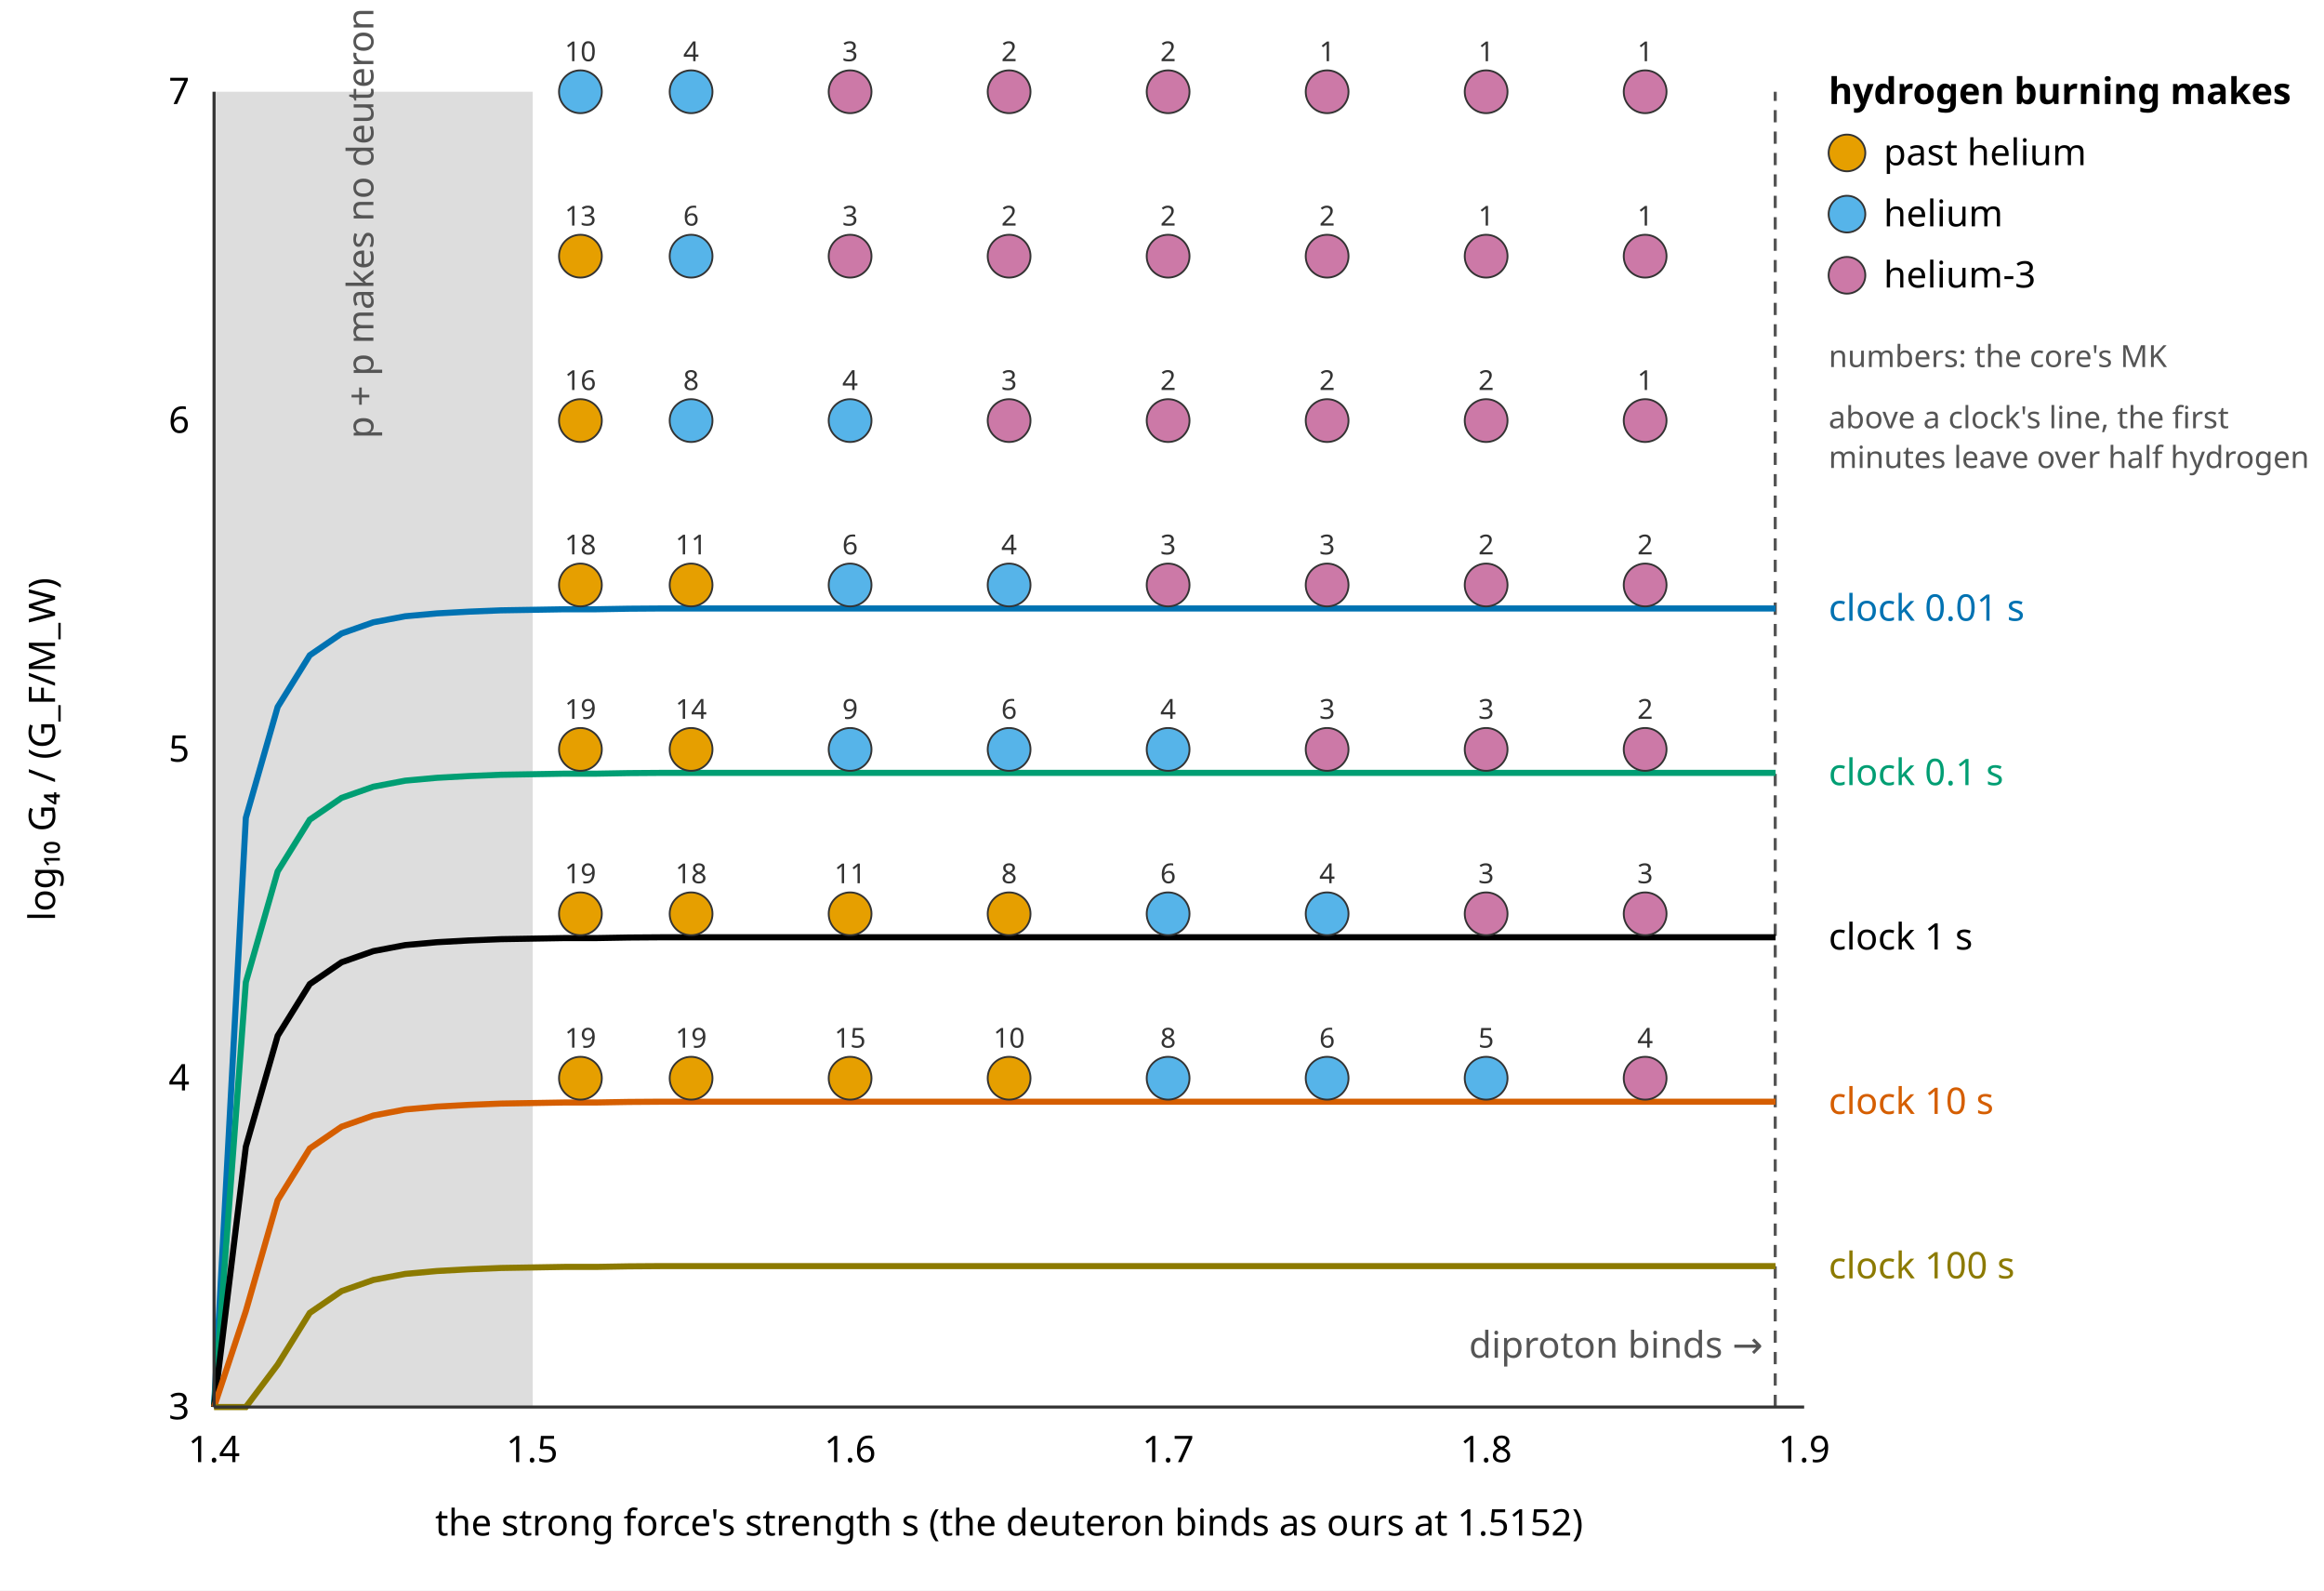
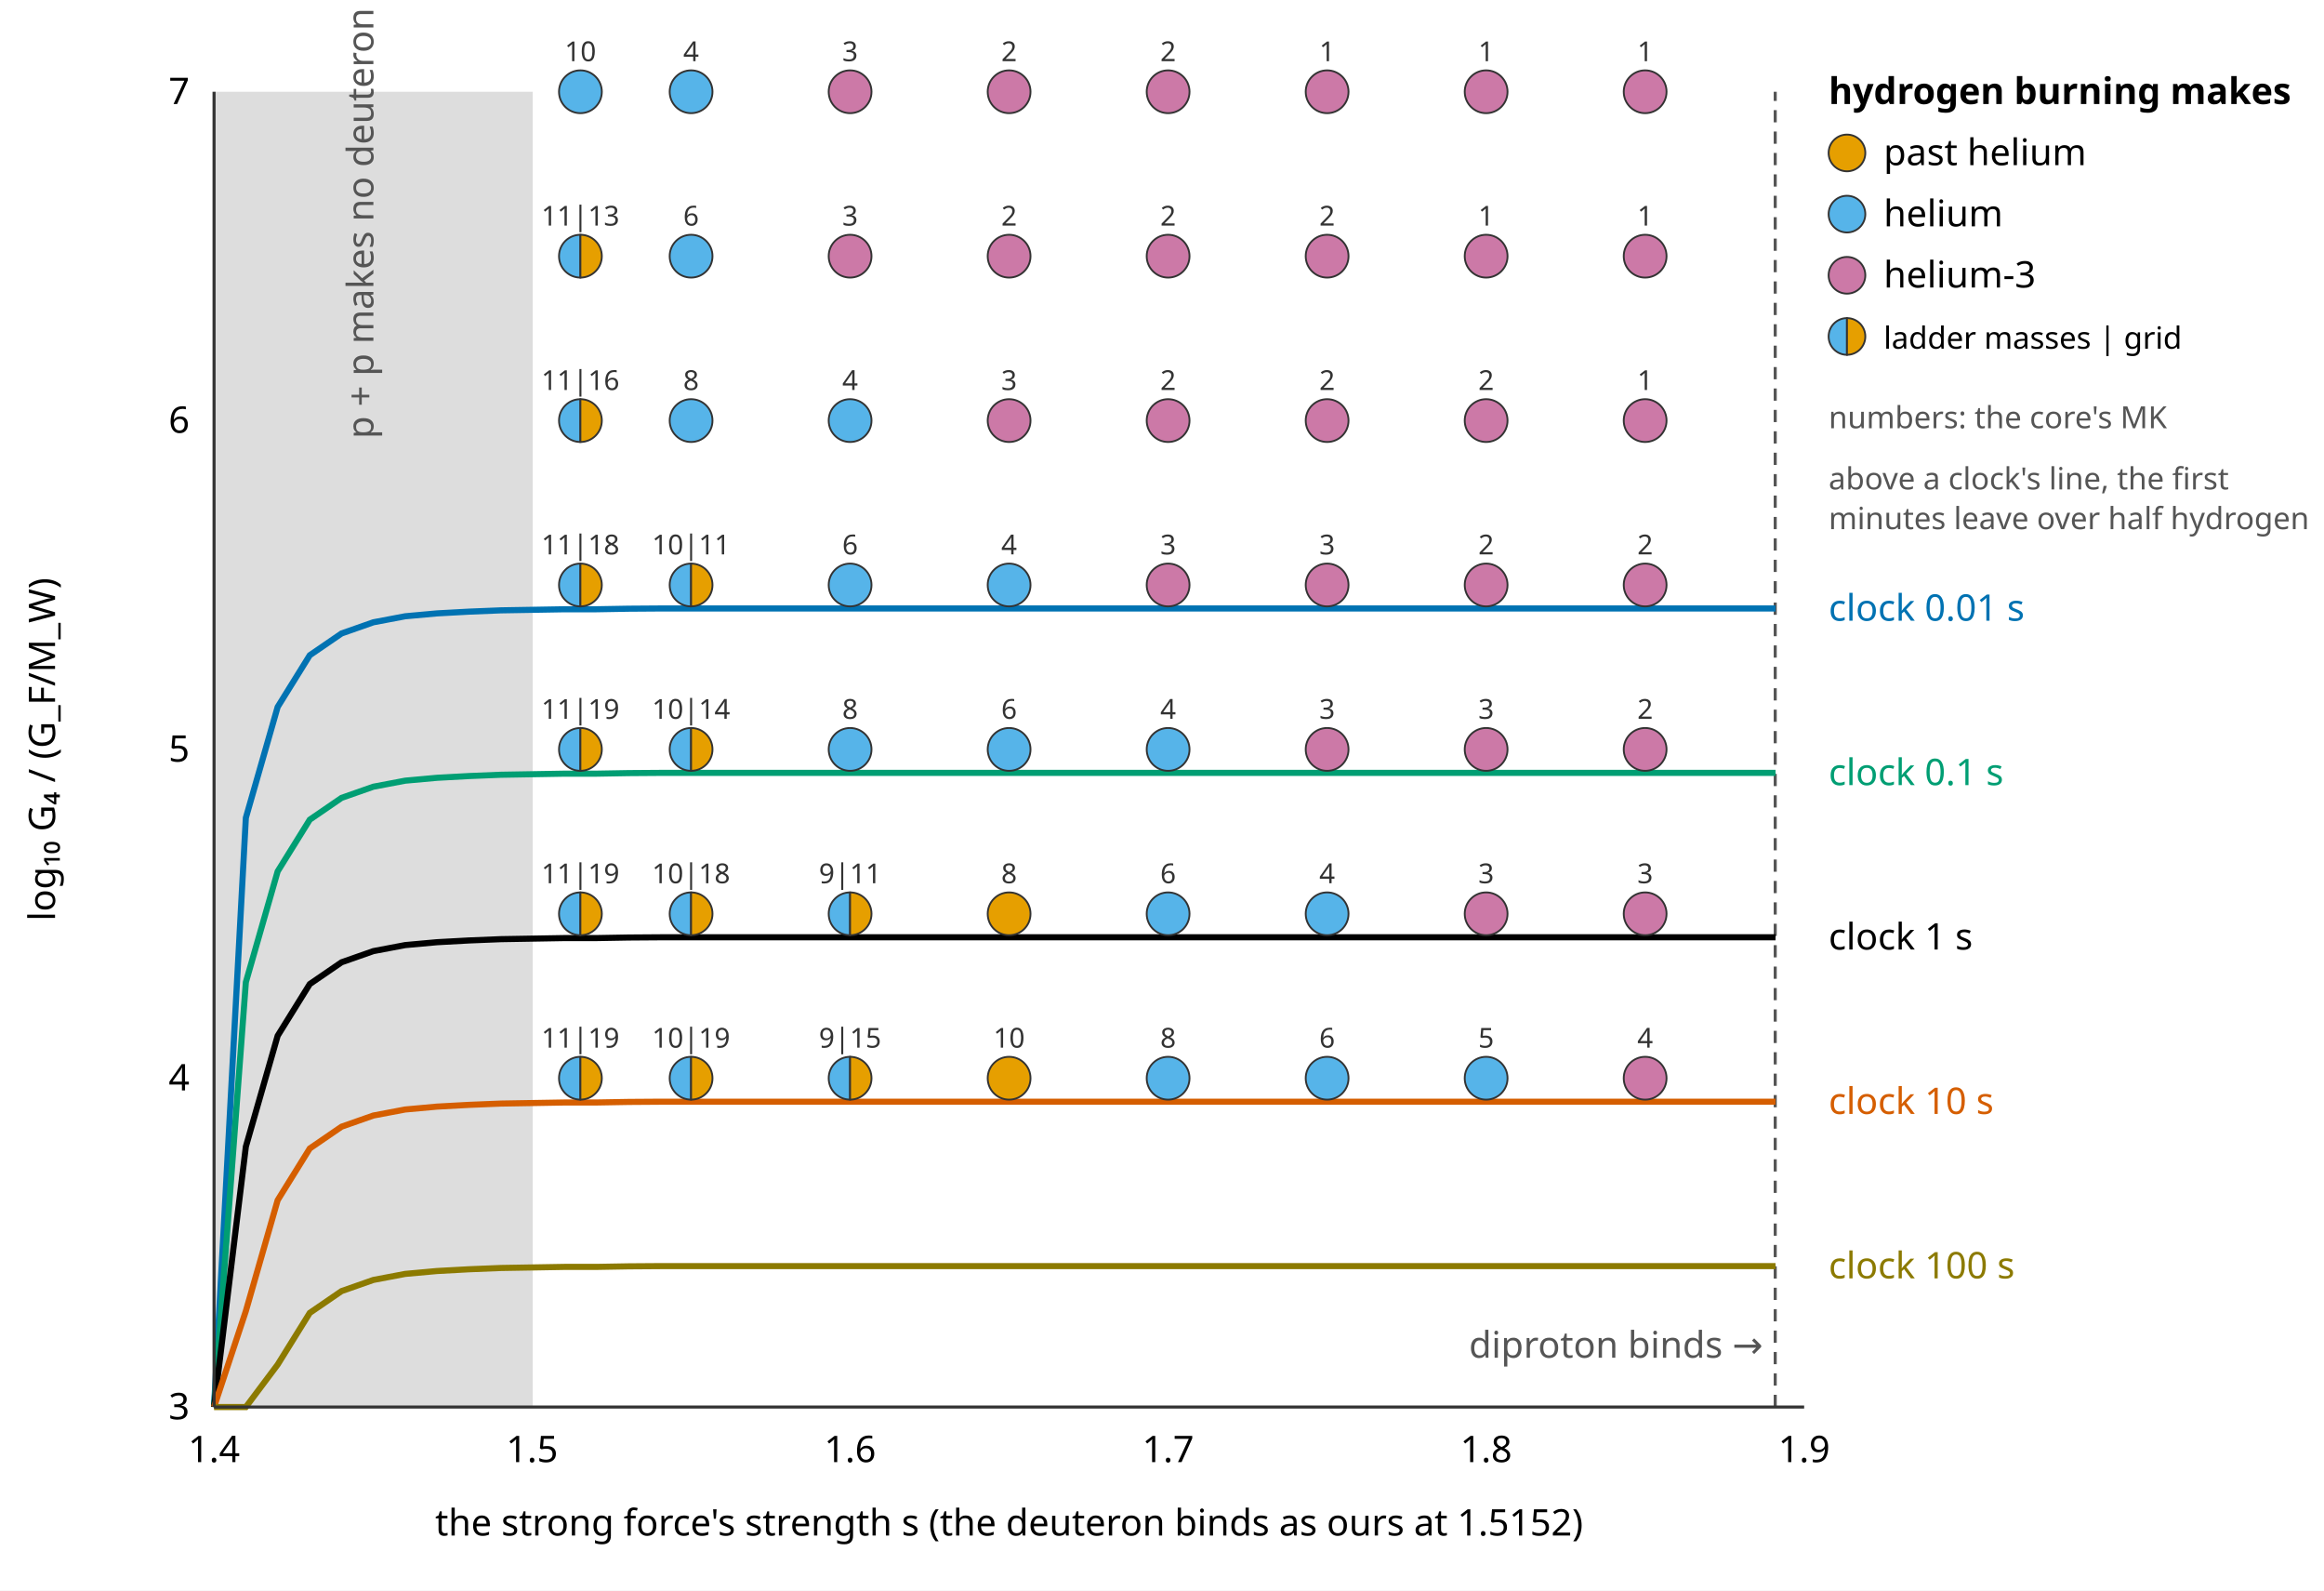
<svg xmlns="http://www.w3.org/2000/svg" viewBox="0 0 760 520" font-family="system-ui, sans-serif" font-size="12">
  <rect width="760" height="520" fill="#fff" />
  <rect x="70" y="30" width="104.208" height="430" fill="#ddd" />
  <text x="122.104" y="73" text-anchor="middle" fill="#555" transform="rotate(-90 122.104 73)">p + p makes no deuteron</text>
  <line x1="580.536" y1="460" x2="580.536" y2="30" stroke="#555" stroke-dasharray="4 3" />
  <text x="576.536" y="443.875" text-anchor="end" fill="#555">diproton binds →</text>
  <polyline fill="none" stroke="#0072B2" stroke-width="2" points="70,460 80.4,267.365 90.8,231.129 101.304,214.219 111.704,207.094 122.104,203.445 132.504,201.477 142.904,200.534 153.408,199.959 163.808,199.539 174.208,199.363 184.608,199.185 195.008,199.185 205.512,199.002 215.912,198.929 226.312,198.929 236.712,198.929 247.112,198.929 257.616,198.929 268.016,198.929 278.416,198.929 288.816,198.929 299.216,198.929 309.72,198.929 320.12,198.929 330.52,198.929 340.92,198.929 351.424,198.929 361.824,198.929 372.224,198.929 382.624,198.929 393.024,198.929 403.528,198.929 413.928,198.929 424.328,198.929 434.728,198.929 445.128,198.929 455.632,198.929 466.032,198.929 476.432,198.929 486.832,198.929 497.232,198.929 507.736,198.929 518.136,198.929 528.536,198.929 538.936,198.929 549.336,198.929 559.84,198.929 570.24,198.929 580.64,198.929" />
  <text x="598" y="202.929" fill="#0072B2">clock 0.01 s</text>
  <polyline fill="none" stroke="#009E73" stroke-width="2" points="70,460 80.4,321.115 90.8,284.879 101.304,267.969 111.704,260.844 122.104,257.195 132.504,255.227 142.904,254.284 153.408,253.709 163.808,253.289 174.208,253.113 184.608,252.935 195.008,252.935 205.512,252.752 215.912,252.679 226.312,252.679 236.712,252.679 247.112,252.679 257.616,252.679 268.016,252.679 278.416,252.679 288.816,252.679 299.216,252.679 309.72,252.679 320.12,252.679 330.52,252.679 340.92,252.679 351.424,252.679 361.824,252.679 372.224,252.679 382.624,252.679 393.024,252.679 403.528,252.679 413.928,252.679 424.328,252.679 434.728,252.679 445.128,252.679 455.632,252.679 466.032,252.679 476.432,252.679 486.832,252.679 497.232,252.679 507.736,252.679 518.136,252.679 528.536,252.679 538.936,252.679 549.336,252.679 559.84,252.679 570.24,252.679 580.64,252.679" />
  <text x="598" y="256.679" fill="#009E73">clock 0.1 s</text>
  <polyline fill="none" stroke="#000000" stroke-width="2" points="70,460 80.4,374.865 90.8,338.629 101.304,321.719 111.704,314.594 122.104,310.945 132.504,308.977 142.904,308.034 153.408,307.459 163.808,307.039 174.208,306.863 184.608,306.685 195.008,306.685 205.512,306.502 215.912,306.429 226.312,306.429 236.712,306.429 247.112,306.429 257.616,306.429 268.016,306.429 278.416,306.429 288.816,306.429 299.216,306.429 309.72,306.429 320.12,306.429 330.52,306.429 340.92,306.429 351.424,306.429 361.824,306.429 372.224,306.429 382.624,306.429 393.024,306.429 403.528,306.429 413.928,306.429 424.328,306.429 434.728,306.429 445.128,306.429 455.632,306.429 466.032,306.429 476.432,306.429 486.832,306.429 497.232,306.429 507.736,306.429 518.136,306.429 528.536,306.429 538.936,306.429 549.336,306.429 559.84,306.429 570.24,306.429 580.64,306.429" />
  <text x="598" y="310.429" fill="#000000">clock 1 s</text>
  <polyline fill="none" stroke="#D55E00" stroke-width="2" points="70,460 80.4,428.615 90.8,392.379 101.304,375.469 111.704,368.344 122.104,364.695 132.504,362.727 142.904,361.784 153.408,361.209 163.808,360.789 174.208,360.613 184.608,360.435 195.008,360.435 205.512,360.252 215.912,360.179 226.312,360.179 236.712,360.179 247.112,360.179 257.616,360.179 268.016,360.179 278.416,360.179 288.816,360.179 299.216,360.179 309.72,360.179 320.12,360.179 330.52,360.179 340.92,360.179 351.424,360.179 361.824,360.179 372.224,360.179 382.624,360.179 393.024,360.179 403.528,360.179 413.928,360.179 424.328,360.179 434.728,360.179 445.128,360.179 455.632,360.179 466.032,360.179 476.432,360.179 486.832,360.179 497.232,360.179 507.736,360.179 518.136,360.179 528.536,360.179 538.936,360.179 549.336,360.179 559.84,360.179 570.24,360.179 580.64,360.179" />
  <text x="598" y="364.179" fill="#D55E00">clock 10 s</text>
  <polyline fill="none" stroke="#8C7A00" stroke-width="2" points="70,460 80.4,460 90.8,446.129 101.304,429.219 111.704,422.094 122.104,418.445 132.504,416.477 142.904,415.534 153.408,414.959 163.808,414.539 174.208,414.363 184.608,414.185 195.008,414.185 205.512,414.002 215.912,413.929 226.312,413.929 236.712,413.929 247.112,413.929 257.616,413.929 268.016,413.929 278.416,413.929 288.816,413.929 299.216,413.929 309.72,413.929 320.12,413.929 330.52,413.929 340.92,413.929 351.424,413.929 361.824,413.929 372.224,413.929 382.624,413.929 393.024,413.929 403.528,413.929 413.928,413.929 424.328,413.929 434.728,413.929 445.128,413.929 455.632,413.929 466.032,413.929 476.432,413.929 486.832,413.929 497.232,413.929 507.736,413.929 518.136,413.929 528.536,413.929 538.936,413.929 549.336,413.929 559.84,413.929 570.24,413.929 580.64,413.929" />
  <text x="598" y="417.929" fill="#8C7A00">clock 100 s</text>
-   <circle cx="189.808" cy="352.5" r="7" fill="#E69F00" stroke="#333" stroke-width="0.6" />
-   <text x="189.808" y="342.5" text-anchor="middle" font-size="9" fill="#333">19</text>
-   <circle cx="189.808" cy="298.75" r="7" fill="#E69F00" stroke="#333" stroke-width="0.6" />
-   <text x="189.808" y="288.75" text-anchor="middle" font-size="9" fill="#333">19</text>
-   <circle cx="189.808" cy="245" r="7" fill="#E69F00" stroke="#333" stroke-width="0.6" />
-   <text x="189.808" y="235" text-anchor="middle" font-size="9" fill="#333">19</text>
-   <circle cx="189.808" cy="191.25" r="7" fill="#E69F00" stroke="#333" stroke-width="0.6" />
-   <text x="189.808" y="181.25" text-anchor="middle" font-size="9" fill="#333">18</text>
-   <circle cx="189.808" cy="137.5" r="7" fill="#E69F00" stroke="#333" stroke-width="0.6" />
-   <text x="189.808" y="127.5" text-anchor="middle" font-size="9" fill="#333">16</text>
-   <circle cx="189.808" cy="83.75" r="7" fill="#E69F00" stroke="#333" stroke-width="0.6" />
-   <text x="189.808" y="73.75" text-anchor="middle" font-size="9" fill="#333">13</text>
+   <g>
+     <path d="M 189.808 345.5 A 7 7 0 0 0 189.808 359.5 Z" fill="#56B4E9" stroke="#333" stroke-width="0.6" />
+     <path d="M 189.808 345.5 A 7 7 0 0 1 189.808 359.5 Z" fill="#E69F00" stroke="#333" stroke-width="0.6" />
+   </g>
+   <text x="189.808" y="342.5" text-anchor="middle" font-size="9" fill="#333">11|19</text>
+   <g>
+     <path d="M 189.808 291.75 A 7 7 0 0 0 189.808 305.75 Z" fill="#56B4E9" stroke="#333" stroke-width="0.6" />
+     <path d="M 189.808 291.75 A 7 7 0 0 1 189.808 305.75 Z" fill="#E69F00" stroke="#333" stroke-width="0.6" />
+   </g>
+   <text x="189.808" y="288.75" text-anchor="middle" font-size="9" fill="#333">11|19</text>
+   <g>
+     <path d="M 189.808 238 A 7 7 0 0 0 189.808 252 Z" fill="#56B4E9" stroke="#333" stroke-width="0.6" />
+     <path d="M 189.808 238 A 7 7 0 0 1 189.808 252 Z" fill="#E69F00" stroke="#333" stroke-width="0.6" />
+   </g>
+   <text x="189.808" y="235" text-anchor="middle" font-size="9" fill="#333">11|19</text>
+   <g>
+     <path d="M 189.808 184.25 A 7 7 0 0 0 189.808 198.25 Z" fill="#56B4E9" stroke="#333" stroke-width="0.6" />
+     <path d="M 189.808 184.25 A 7 7 0 0 1 189.808 198.25 Z" fill="#E69F00" stroke="#333" stroke-width="0.6" />
+   </g>
+   <text x="189.808" y="181.25" text-anchor="middle" font-size="9" fill="#333">11|18</text>
+   <g>
+     <path d="M 189.808 130.5 A 7 7 0 0 0 189.808 144.5 Z" fill="#56B4E9" stroke="#333" stroke-width="0.6" />
+     <path d="M 189.808 130.5 A 7 7 0 0 1 189.808 144.5 Z" fill="#E69F00" stroke="#333" stroke-width="0.6" />
+   </g>
+   <text x="189.808" y="127.5" text-anchor="middle" font-size="9" fill="#333">11|16</text>
+   <g>
+     <path d="M 189.808 76.75 A 7 7 0 0 0 189.808 90.75 Z" fill="#56B4E9" stroke="#333" stroke-width="0.6" />
+     <path d="M 189.808 76.75 A 7 7 0 0 1 189.808 90.75 Z" fill="#E69F00" stroke="#333" stroke-width="0.6" />
+   </g>
+   <text x="189.808" y="73.75" text-anchor="middle" font-size="9" fill="#333">11|13</text>
  <circle cx="189.808" cy="30" r="7" fill="#56B4E9" stroke="#333" stroke-width="0.6" />
  <text x="189.808" y="20" text-anchor="middle" font-size="9" fill="#333">10</text>
-   <circle cx="226" cy="352.5" r="7" fill="#E69F00" stroke="#333" stroke-width="0.6" />
-   <text x="226" y="342.5" text-anchor="middle" font-size="9" fill="#333">19</text>
-   <circle cx="226" cy="298.75" r="7" fill="#E69F00" stroke="#333" stroke-width="0.6" />
-   <text x="226" y="288.75" text-anchor="middle" font-size="9" fill="#333">18</text>
-   <circle cx="226" cy="245" r="7" fill="#E69F00" stroke="#333" stroke-width="0.6" />
-   <text x="226" y="235" text-anchor="middle" font-size="9" fill="#333">14</text>
-   <circle cx="226" cy="191.25" r="7" fill="#E69F00" stroke="#333" stroke-width="0.6" />
-   <text x="226" y="181.25" text-anchor="middle" font-size="9" fill="#333">11</text>
+   <g>
+     <path d="M 226 345.5 A 7 7 0 0 0 226 359.5 Z" fill="#56B4E9" stroke="#333" stroke-width="0.6" />
+     <path d="M 226 345.5 A 7 7 0 0 1 226 359.5 Z" fill="#E69F00" stroke="#333" stroke-width="0.6" />
+   </g>
+   <text x="226" y="342.5" text-anchor="middle" font-size="9" fill="#333">10|19</text>
+   <g>
+     <path d="M 226 291.75 A 7 7 0 0 0 226 305.75 Z" fill="#56B4E9" stroke="#333" stroke-width="0.6" />
+     <path d="M 226 291.75 A 7 7 0 0 1 226 305.75 Z" fill="#E69F00" stroke="#333" stroke-width="0.6" />
+   </g>
+   <text x="226" y="288.75" text-anchor="middle" font-size="9" fill="#333">10|18</text>
+   <g>
+     <path d="M 226 238 A 7 7 0 0 0 226 252 Z" fill="#56B4E9" stroke="#333" stroke-width="0.6" />
+     <path d="M 226 238 A 7 7 0 0 1 226 252 Z" fill="#E69F00" stroke="#333" stroke-width="0.6" />
+   </g>
+   <text x="226" y="235" text-anchor="middle" font-size="9" fill="#333">10|14</text>
+   <g>
+     <path d="M 226 184.25 A 7 7 0 0 0 226 198.25 Z" fill="#56B4E9" stroke="#333" stroke-width="0.6" />
+     <path d="M 226 184.25 A 7 7 0 0 1 226 198.25 Z" fill="#E69F00" stroke="#333" stroke-width="0.6" />
+   </g>
+   <text x="226" y="181.25" text-anchor="middle" font-size="9" fill="#333">10|11</text>
  <circle cx="226" cy="137.5" r="7" fill="#56B4E9" stroke="#333" stroke-width="0.6" />
  <text x="226" y="127.5" text-anchor="middle" font-size="9" fill="#333">8</text>
  <circle cx="226" cy="83.75" r="7" fill="#56B4E9" stroke="#333" stroke-width="0.6" />
  <text x="226" y="73.75" text-anchor="middle" font-size="9" fill="#333">6</text>
  <circle cx="226" cy="30" r="7" fill="#56B4E9" stroke="#333" stroke-width="0.6" />
  <text x="226" y="20" text-anchor="middle" font-size="9" fill="#333">4</text>
-   <circle cx="278" cy="352.5" r="7" fill="#E69F00" stroke="#333" stroke-width="0.6" />
-   <text x="278" y="342.5" text-anchor="middle" font-size="9" fill="#333">15</text>
-   <circle cx="278" cy="298.75" r="7" fill="#E69F00" stroke="#333" stroke-width="0.6" />
-   <text x="278" y="288.75" text-anchor="middle" font-size="9" fill="#333">11</text>
+   <g>
+     <path d="M 278 345.5 A 7 7 0 0 0 278 359.5 Z" fill="#56B4E9" stroke="#333" stroke-width="0.6" />
+     <path d="M 278 345.5 A 7 7 0 0 1 278 359.5 Z" fill="#E69F00" stroke="#333" stroke-width="0.6" />
+   </g>
+   <text x="278" y="342.5" text-anchor="middle" font-size="9" fill="#333">9|15</text>
+   <g>
+     <path d="M 278 291.75 A 7 7 0 0 0 278 305.75 Z" fill="#56B4E9" stroke="#333" stroke-width="0.6" />
+     <path d="M 278 291.75 A 7 7 0 0 1 278 305.75 Z" fill="#E69F00" stroke="#333" stroke-width="0.6" />
+   </g>
+   <text x="278" y="288.75" text-anchor="middle" font-size="9" fill="#333">9|11</text>
  <circle cx="278" cy="245" r="7" fill="#56B4E9" stroke="#333" stroke-width="0.6" />
-   <text x="278" y="235" text-anchor="middle" font-size="9" fill="#333">9</text>
+   <text x="278" y="235" text-anchor="middle" font-size="9" fill="#333">8</text>
  <circle cx="278" cy="191.25" r="7" fill="#56B4E9" stroke="#333" stroke-width="0.6" />
  <text x="278" y="181.25" text-anchor="middle" font-size="9" fill="#333">6</text>
  <circle cx="278" cy="137.5" r="7" fill="#56B4E9" stroke="#333" stroke-width="0.6" />
  <text x="278" y="127.5" text-anchor="middle" font-size="9" fill="#333">4</text>
  <circle cx="278" cy="83.75" r="7" fill="#CC79A7" stroke="#333" stroke-width="0.6" />
  <text x="278" y="73.75" text-anchor="middle" font-size="9" fill="#333">3</text>
  <circle cx="278" cy="30" r="7" fill="#CC79A7" stroke="#333" stroke-width="0.6" />
  <text x="278" y="20" text-anchor="middle" font-size="9" fill="#333">3</text>
  <circle cx="330" cy="352.5" r="7" fill="#E69F00" stroke="#333" stroke-width="0.6" />
  <text x="330" y="342.5" text-anchor="middle" font-size="9" fill="#333">10</text>
  <circle cx="330" cy="298.75" r="7" fill="#E69F00" stroke="#333" stroke-width="0.6" />
  <text x="330" y="288.75" text-anchor="middle" font-size="9" fill="#333">8</text>
  <circle cx="330" cy="245" r="7" fill="#56B4E9" stroke="#333" stroke-width="0.6" />
  <text x="330" y="235" text-anchor="middle" font-size="9" fill="#333">6</text>
  <circle cx="330" cy="191.25" r="7" fill="#56B4E9" stroke="#333" stroke-width="0.6" />
  <text x="330" y="181.25" text-anchor="middle" font-size="9" fill="#333">4</text>
  <circle cx="330" cy="137.5" r="7" fill="#CC79A7" stroke="#333" stroke-width="0.6" />
  <text x="330" y="127.5" text-anchor="middle" font-size="9" fill="#333">3</text>
  <circle cx="330" cy="83.75" r="7" fill="#CC79A7" stroke="#333" stroke-width="0.6" />
  <text x="330" y="73.75" text-anchor="middle" font-size="9" fill="#333">2</text>
  <circle cx="330" cy="30" r="7" fill="#CC79A7" stroke="#333" stroke-width="0.6" />
  <text x="330" y="20" text-anchor="middle" font-size="9" fill="#333">2</text>
  <circle cx="382" cy="352.5" r="7" fill="#56B4E9" stroke="#333" stroke-width="0.6" />
  <text x="382" y="342.5" text-anchor="middle" font-size="9" fill="#333">8</text>
  <circle cx="382" cy="298.75" r="7" fill="#56B4E9" stroke="#333" stroke-width="0.6" />
  <text x="382" y="288.75" text-anchor="middle" font-size="9" fill="#333">6</text>
  <circle cx="382" cy="245" r="7" fill="#56B4E9" stroke="#333" stroke-width="0.6" />
  <text x="382" y="235" text-anchor="middle" font-size="9" fill="#333">4</text>
  <circle cx="382" cy="191.25" r="7" fill="#CC79A7" stroke="#333" stroke-width="0.6" />
  <text x="382" y="181.25" text-anchor="middle" font-size="9" fill="#333">3</text>
  <circle cx="382" cy="137.5" r="7" fill="#CC79A7" stroke="#333" stroke-width="0.6" />
  <text x="382" y="127.5" text-anchor="middle" font-size="9" fill="#333">2</text>
  <circle cx="382" cy="83.75" r="7" fill="#CC79A7" stroke="#333" stroke-width="0.6" />
  <text x="382" y="73.75" text-anchor="middle" font-size="9" fill="#333">2</text>
  <circle cx="382" cy="30" r="7" fill="#CC79A7" stroke="#333" stroke-width="0.6" />
  <text x="382" y="20" text-anchor="middle" font-size="9" fill="#333">2</text>
  <circle cx="434" cy="352.5" r="7" fill="#56B4E9" stroke="#333" stroke-width="0.6" />
  <text x="434" y="342.5" text-anchor="middle" font-size="9" fill="#333">6</text>
  <circle cx="434" cy="298.75" r="7" fill="#56B4E9" stroke="#333" stroke-width="0.6" />
  <text x="434" y="288.75" text-anchor="middle" font-size="9" fill="#333">4</text>
  <circle cx="434" cy="245" r="7" fill="#CC79A7" stroke="#333" stroke-width="0.6" />
  <text x="434" y="235" text-anchor="middle" font-size="9" fill="#333">3</text>
  <circle cx="434" cy="191.25" r="7" fill="#CC79A7" stroke="#333" stroke-width="0.6" />
  <text x="434" y="181.25" text-anchor="middle" font-size="9" fill="#333">3</text>
  <circle cx="434" cy="137.5" r="7" fill="#CC79A7" stroke="#333" stroke-width="0.6" />
  <text x="434" y="127.5" text-anchor="middle" font-size="9" fill="#333">2</text>
  <circle cx="434" cy="83.75" r="7" fill="#CC79A7" stroke="#333" stroke-width="0.6" />
  <text x="434" y="73.75" text-anchor="middle" font-size="9" fill="#333">2</text>
  <circle cx="434" cy="30" r="7" fill="#CC79A7" stroke="#333" stroke-width="0.6" />
  <text x="434" y="20" text-anchor="middle" font-size="9" fill="#333">1</text>
  <circle cx="486" cy="352.5" r="7" fill="#56B4E9" stroke="#333" stroke-width="0.6" />
  <text x="486" y="342.5" text-anchor="middle" font-size="9" fill="#333">5</text>
  <circle cx="486" cy="298.75" r="7" fill="#CC79A7" stroke="#333" stroke-width="0.6" />
  <text x="486" y="288.75" text-anchor="middle" font-size="9" fill="#333">3</text>
  <circle cx="486" cy="245" r="7" fill="#CC79A7" stroke="#333" stroke-width="0.6" />
  <text x="486" y="235" text-anchor="middle" font-size="9" fill="#333">3</text>
  <circle cx="486" cy="191.25" r="7" fill="#CC79A7" stroke="#333" stroke-width="0.6" />
  <text x="486" y="181.25" text-anchor="middle" font-size="9" fill="#333">2</text>
  <circle cx="486" cy="137.5" r="7" fill="#CC79A7" stroke="#333" stroke-width="0.6" />
  <text x="486" y="127.5" text-anchor="middle" font-size="9" fill="#333">2</text>
  <circle cx="486" cy="83.75" r="7" fill="#CC79A7" stroke="#333" stroke-width="0.6" />
  <text x="486" y="73.75" text-anchor="middle" font-size="9" fill="#333">1</text>
  <circle cx="486" cy="30" r="7" fill="#CC79A7" stroke="#333" stroke-width="0.6" />
  <text x="486" y="20" text-anchor="middle" font-size="9" fill="#333">1</text>
  <circle cx="538" cy="352.5" r="7" fill="#CC79A7" stroke="#333" stroke-width="0.6" />
  <text x="538" y="342.5" text-anchor="middle" font-size="9" fill="#333">4</text>
  <circle cx="538" cy="298.75" r="7" fill="#CC79A7" stroke="#333" stroke-width="0.6" />
  <text x="538" y="288.75" text-anchor="middle" font-size="9" fill="#333">3</text>
  <circle cx="538" cy="245" r="7" fill="#CC79A7" stroke="#333" stroke-width="0.6" />
  <text x="538" y="235" text-anchor="middle" font-size="9" fill="#333">2</text>
  <circle cx="538" cy="191.25" r="7" fill="#CC79A7" stroke="#333" stroke-width="0.6" />
  <text x="538" y="181.25" text-anchor="middle" font-size="9" fill="#333">2</text>
  <circle cx="538" cy="137.5" r="7" fill="#CC79A7" stroke="#333" stroke-width="0.6" />
  <text x="538" y="127.5" text-anchor="middle" font-size="9" fill="#333">1</text>
  <circle cx="538" cy="83.75" r="7" fill="#CC79A7" stroke="#333" stroke-width="0.6" />
  <text x="538" y="73.75" text-anchor="middle" font-size="9" fill="#333">1</text>
  <circle cx="538" cy="30" r="7" fill="#CC79A7" stroke="#333" stroke-width="0.6" />
  <text x="538" y="20" text-anchor="middle" font-size="9" fill="#333">1</text>
  <line x1="70" y1="460" x2="590" y2="460" stroke="#333" />
  <line x1="70" y1="460" x2="70" y2="30" stroke="#333" />
  <text x="70" y="478" text-anchor="middle">1.4</text>
  <text x="174" y="478" text-anchor="middle">1.5</text>
  <text x="278" y="478" text-anchor="middle">1.6</text>
  <text x="382" y="478" text-anchor="middle">1.7</text>
  <text x="486" y="478" text-anchor="middle">1.8</text>
  <text x="590" y="478" text-anchor="middle">1.9</text>
  <text x="62" y="464" text-anchor="end">3</text>
  <text x="62" y="356.5" text-anchor="end">4</text>
  <text x="62" y="249" text-anchor="end">5</text>
  <text x="62" y="141.5" text-anchor="end">6</text>
  <text x="62" y="34" text-anchor="end">7</text>
  <text x="330" y="502" text-anchor="middle">the strong force's strength s (the deuteron binds as ours at 1.5152)</text>
  <text x="18" y="245" text-anchor="middle" transform="rotate(-90 18 245)">log₁₀ G₄ / (G_F/M_W)</text>
  <text x="598" y="34" font-weight="600">hydrogen burning makes</text>
  <circle cx="604" cy="50" r="6" fill="#E69F00" stroke="#333" stroke-width="0.6" />
  <text x="616" y="54">past helium</text>
  <circle cx="604" cy="70" r="6" fill="#56B4E9" stroke="#333" stroke-width="0.6" />
  <text x="616" y="74">helium</text>
  <circle cx="604" cy="90" r="6" fill="#CC79A7" stroke="#333" stroke-width="0.6" />
  <text x="616" y="94">helium-3</text>
-   <text x="598" y="120" font-size="10" fill="#555">numbers: the core's MK</text>
-   <text x="598" y="140" font-size="10" fill="#555">above a clock's line, the first</text>
-   <text x="598" y="153" font-size="10" fill="#555">minutes leave over half hydrogen</text>
+   <path d="M 604 104 A 6 6 0 0 0 604 116 Z" fill="#56B4E9" stroke="#333" stroke-width="0.6" />
+   <path d="M 604 104 A 6 6 0 0 1 604 116 Z" fill="#E69F00" stroke="#333" stroke-width="0.6" />
+   <text x="616" y="114" font-size="10">ladder masses | grid</text>
+   <text x="598" y="140" font-size="10" fill="#555">numbers: the core's MK</text>
+   <text x="598" y="160" font-size="10" fill="#555">above a clock's line, the first</text>
+   <text x="598" y="173" font-size="10" fill="#555">minutes leave over half hydrogen</text>
</svg>
